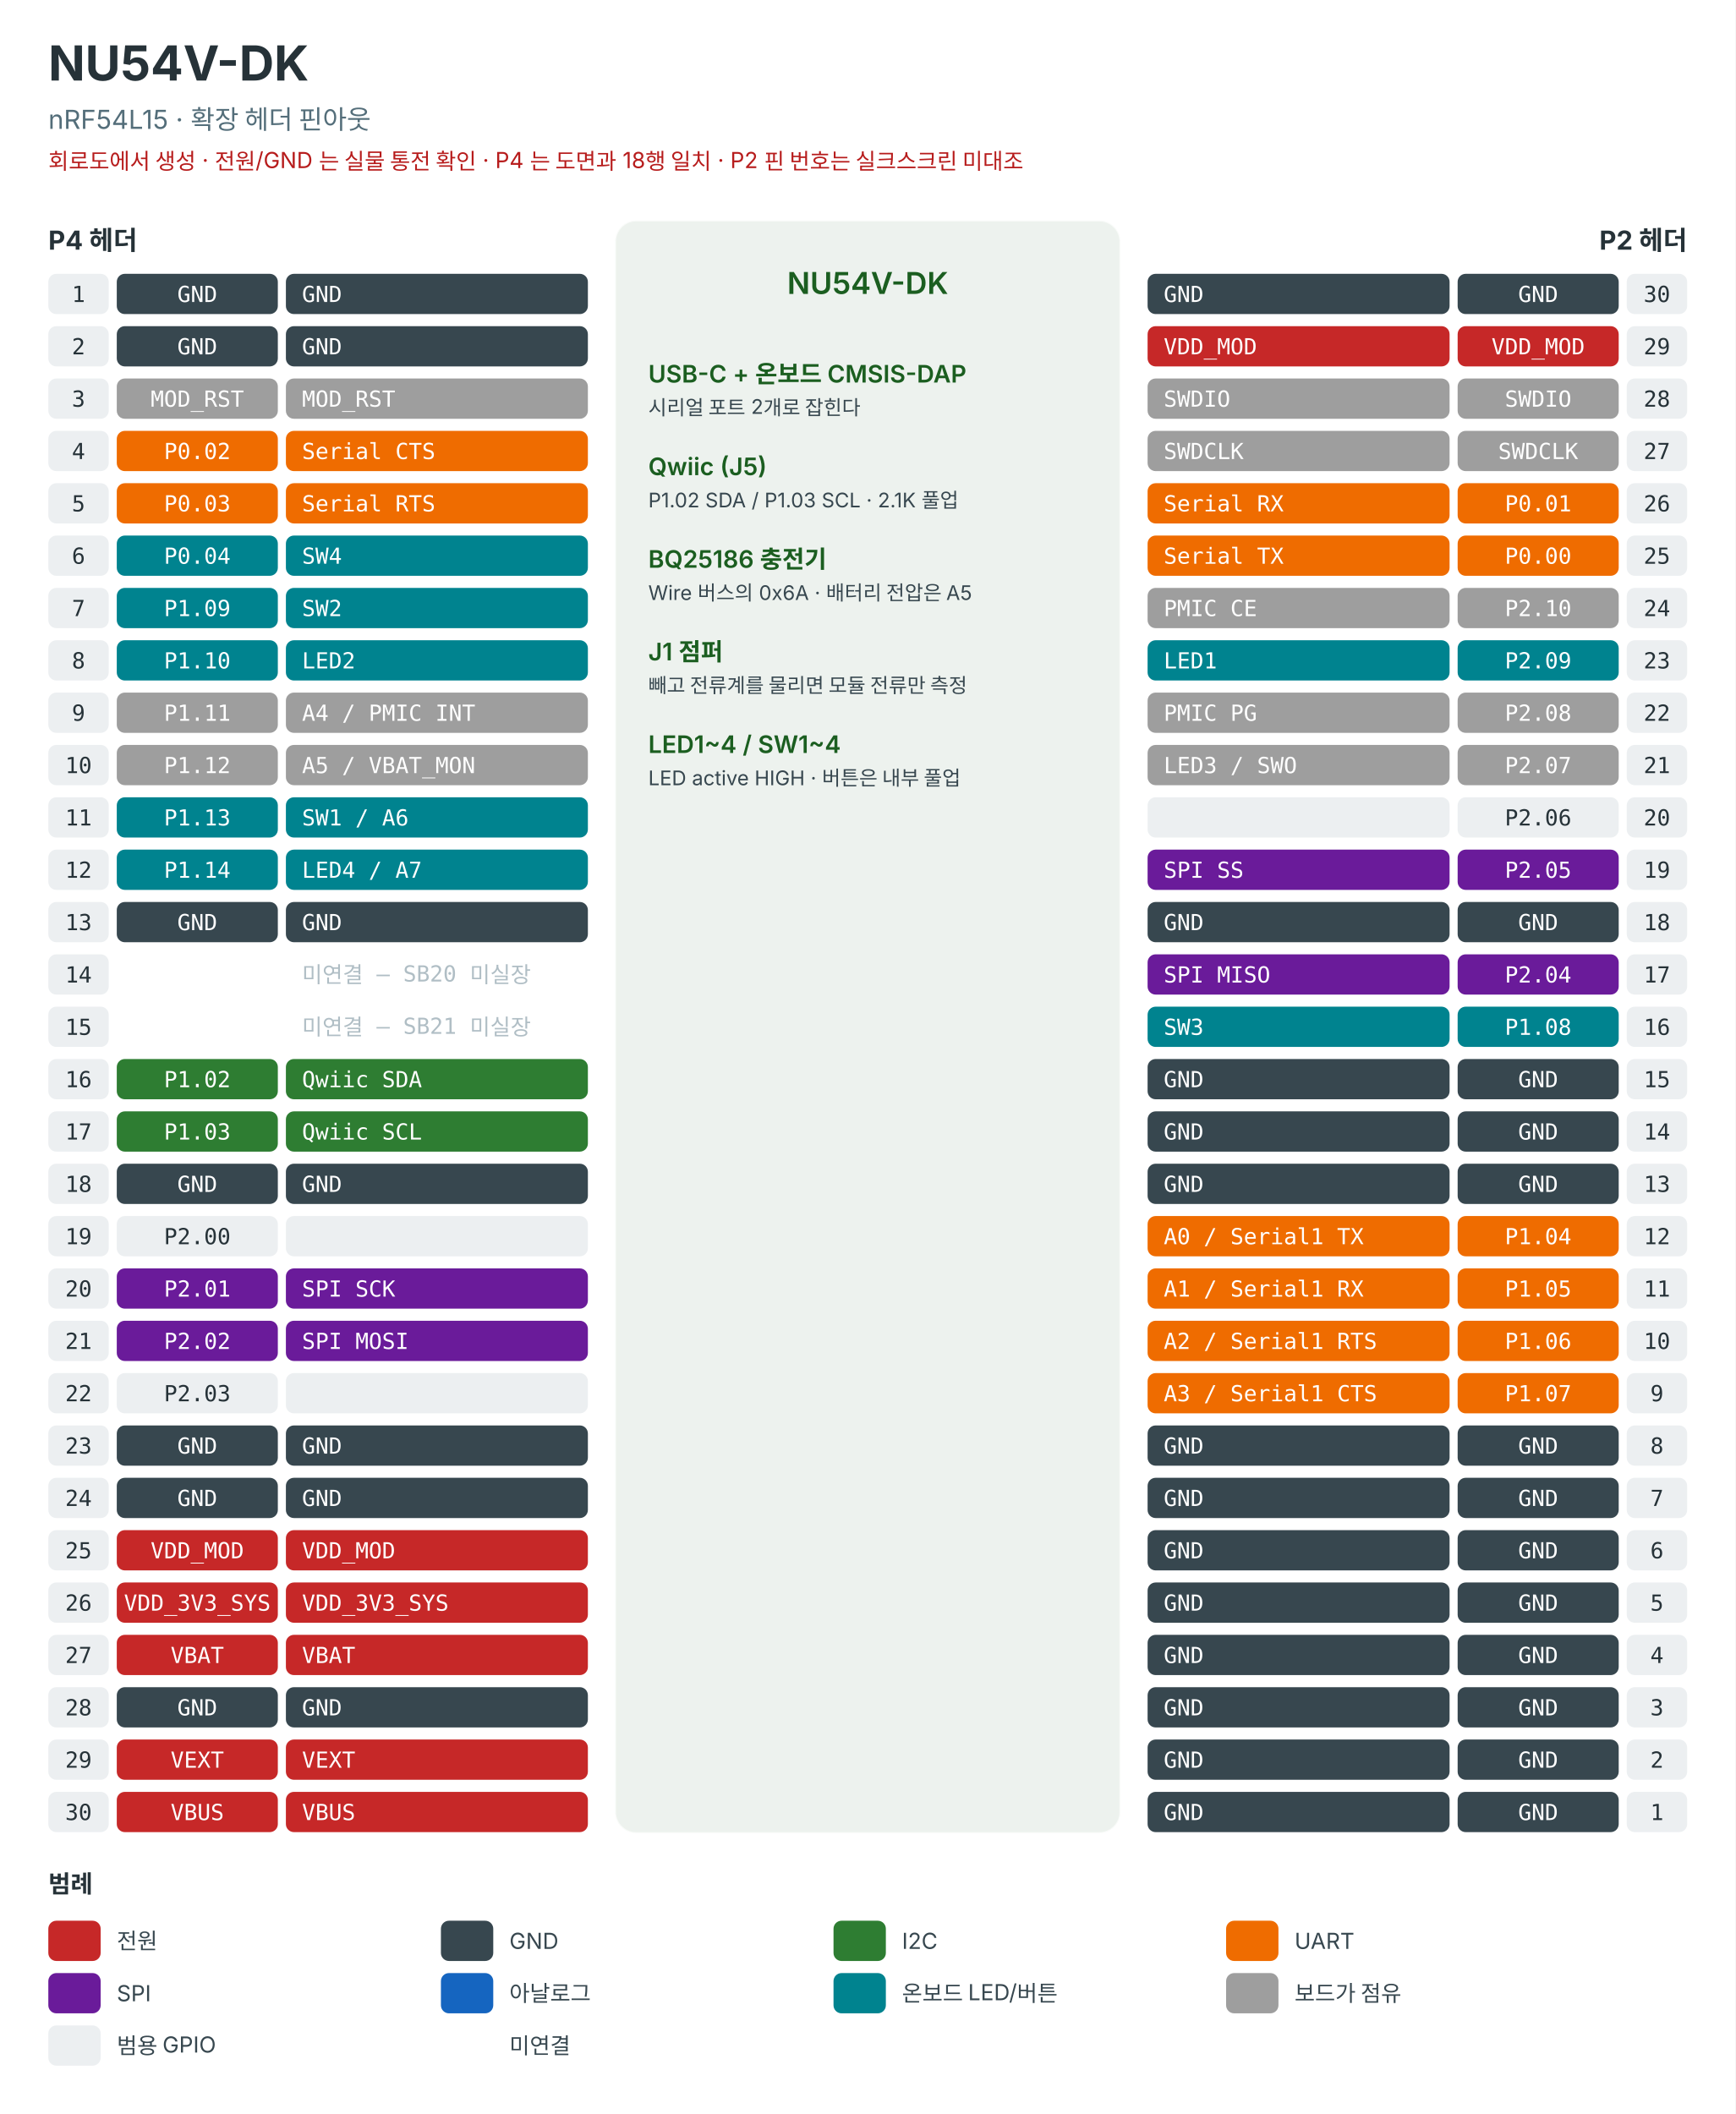
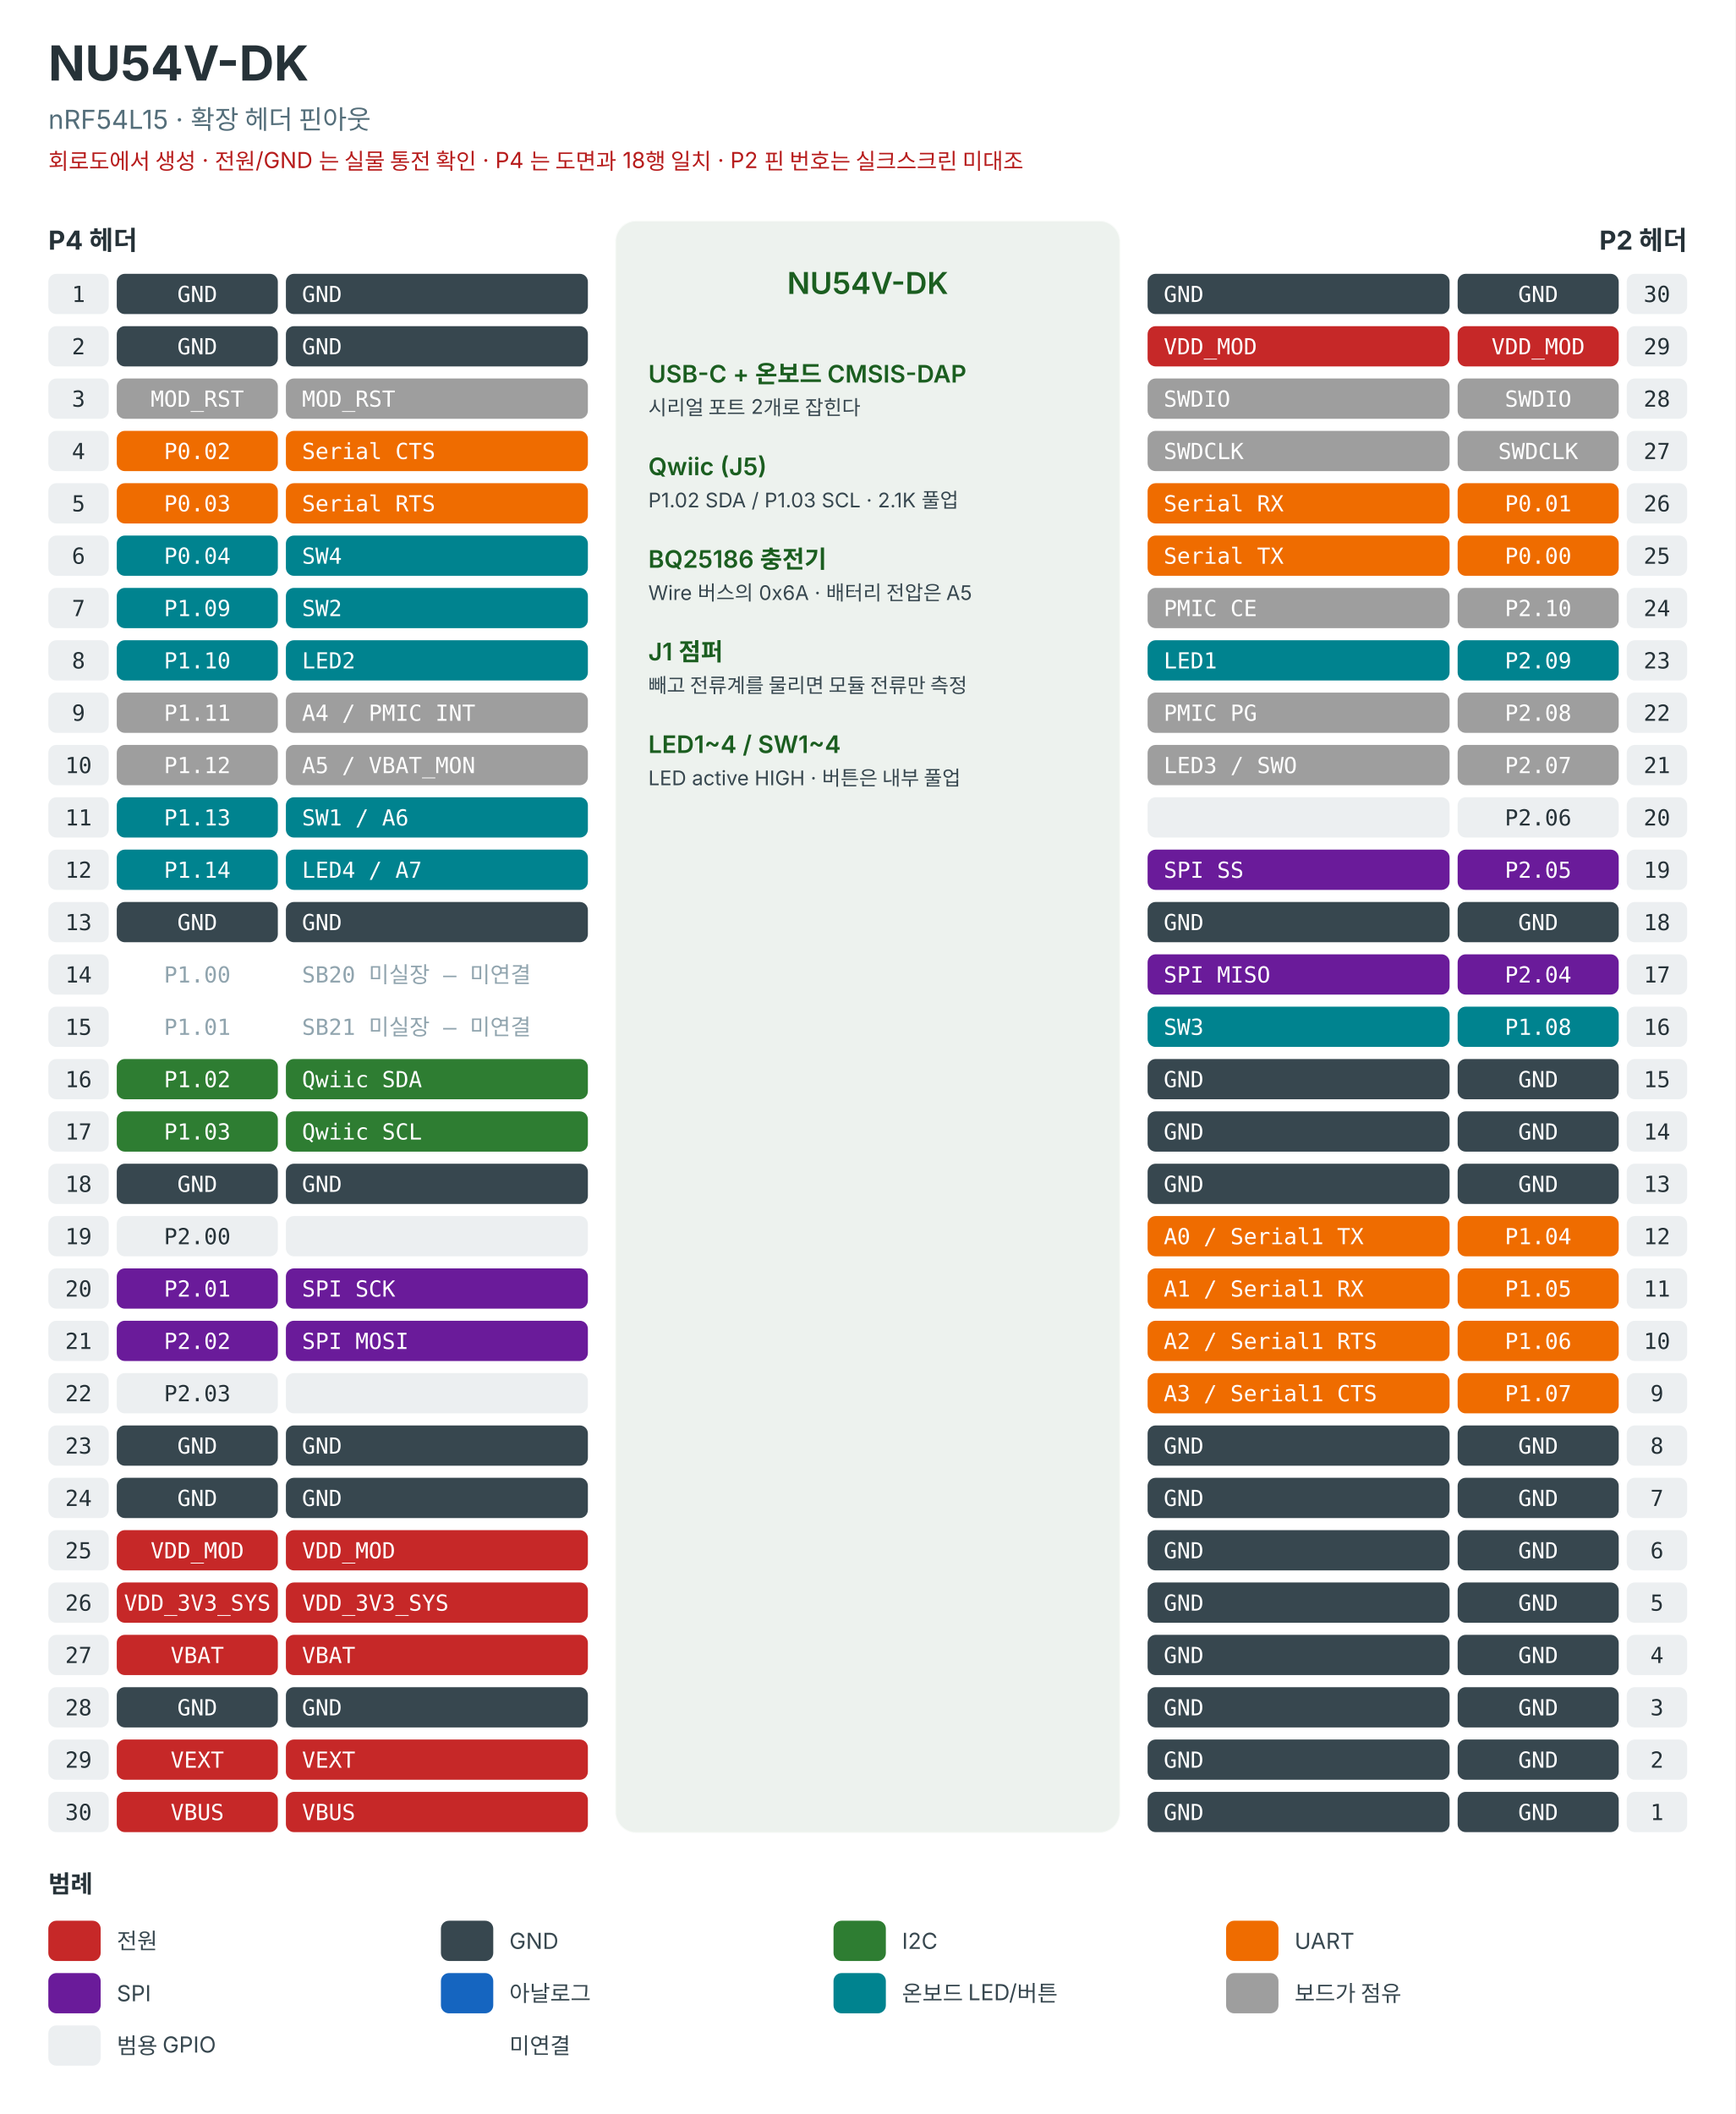
<svg xmlns="http://www.w3.org/2000/svg" width="862" height="1050" viewBox="0 0 862 1050" font-family="system-ui,-apple-system,sans-serif">
  <rect width="862" height="1050" fill="#ffffff" />
  <text x="24" y="40" font-size="24" font-weight="700" fill="#263238">NU54V-DK</text>
  <text x="24" y="64" font-size="13" fill="#546e7a">nRF54L15 · 확장 헤더 핀아웃</text>
  <text x="24" y="84" font-size="11" fill="#b71c1c">회로도에서 생성 · 전원/GND 는 실물 통전 확인 · P4 는 도면과 18행 일치 · P2 핀 번호는 실크스크린 미대조</text>
  <rect x="306" y="110" width="250" height="800" rx="10" fill="#1b5e20" opacity="0.08" stroke="#1b5e20" stroke-opacity="0.35" />
  <text x="431.0" y="146" text-anchor="middle" font-size="15" font-weight="600" fill="#1b5e20">NU54V-DK</text>
  <text x="322" y="190" font-size="12" font-weight="600" fill="#1b5e20">USB-C + 온보드 CMSIS-DAP</text>
  <text x="322" y="206" font-size="10" fill="#37474f">시리얼 포트 2개로 잡힌다</text>
  <text x="322" y="236" font-size="12" font-weight="600" fill="#1b5e20">Qwiic (J5)</text>
  <text x="322" y="252" font-size="10" fill="#37474f">P1.02 SDA / P1.03 SCL · 2.1K 풀업</text>
  <text x="322" y="282" font-size="12" font-weight="600" fill="#1b5e20">BQ25186 충전기</text>
  <text x="322" y="298" font-size="10" fill="#37474f">Wire 버스의 0x6A · 배터리 전압은 A5</text>
  <text x="322" y="328" font-size="12" font-weight="600" fill="#1b5e20">J1 점퍼</text>
  <text x="322" y="344" font-size="10" fill="#37474f">빼고 전류계를 물리면 모듈 전류만 측정</text>
  <text x="322" y="374" font-size="12" font-weight="600" fill="#1b5e20">LED1~4 / SW1~4</text>
  <text x="322" y="390" font-size="10" fill="#37474f">LED active HIGH · 버튼은 내부 풀업</text>
  <text x="24" y="124" text-anchor="start" font-size="13" font-weight="700" fill="#263238">P4 헤더</text>
  <rect x="24" y="136" width="30" height="20" rx="4" fill="#eceff1" />
  <text x="39.0" y="150.0" text-anchor="middle" font-family="ui-monospace,Menlo,Consolas,monospace" font-size="11" fill="#263238">1</text>
  <rect x="58" y="136" width="80" height="20" rx="4" fill="#37474f" />
  <text x="98.0" y="150.0" text-anchor="middle" font-family="ui-monospace,Menlo,Consolas,monospace" font-size="11" fill="#ffffff">GND</text>
  <rect x="142" y="136" width="150" height="20" rx="4" fill="#37474f" />
  <text x="150" y="150.0" text-anchor="start" font-family="ui-monospace,Menlo,Consolas,monospace" font-size="11" fill="#ffffff">GND</text>
  <rect x="24" y="162" width="30" height="20" rx="4" fill="#eceff1" />
  <text x="39.0" y="176.0" text-anchor="middle" font-family="ui-monospace,Menlo,Consolas,monospace" font-size="11" fill="#263238">2</text>
  <rect x="58" y="162" width="80" height="20" rx="4" fill="#37474f" />
  <text x="98.0" y="176.0" text-anchor="middle" font-family="ui-monospace,Menlo,Consolas,monospace" font-size="11" fill="#ffffff">GND</text>
  <rect x="142" y="162" width="150" height="20" rx="4" fill="#37474f" />
  <text x="150" y="176.0" text-anchor="start" font-family="ui-monospace,Menlo,Consolas,monospace" font-size="11" fill="#ffffff">GND</text>
  <rect x="24" y="188" width="30" height="20" rx="4" fill="#eceff1" />
  <text x="39.0" y="202.0" text-anchor="middle" font-family="ui-monospace,Menlo,Consolas,monospace" font-size="11" fill="#263238">3</text>
  <rect x="58" y="188" width="80" height="20" rx="4" fill="#9e9e9e" />
  <text x="98.0" y="202.0" text-anchor="middle" font-family="ui-monospace,Menlo,Consolas,monospace" font-size="11" fill="#ffffff">MOD_RST</text>
  <rect x="142" y="188" width="150" height="20" rx="4" fill="#9e9e9e" />
  <text x="150" y="202.0" text-anchor="start" font-family="ui-monospace,Menlo,Consolas,monospace" font-size="11" fill="#ffffff">MOD_RST</text>
  <rect x="24" y="214" width="30" height="20" rx="4" fill="#eceff1" />
  <text x="39.0" y="228.0" text-anchor="middle" font-family="ui-monospace,Menlo,Consolas,monospace" font-size="11" fill="#263238">4</text>
  <rect x="58" y="214" width="80" height="20" rx="4" fill="#ef6c00" />
  <text x="98.0" y="228.0" text-anchor="middle" font-family="ui-monospace,Menlo,Consolas,monospace" font-size="11" fill="#ffffff">P0.02</text>
  <rect x="142" y="214" width="150" height="20" rx="4" fill="#ef6c00" />
  <text x="150" y="228.0" text-anchor="start" font-family="ui-monospace,Menlo,Consolas,monospace" font-size="11" fill="#ffffff">Serial CTS</text>
  <rect x="24" y="240" width="30" height="20" rx="4" fill="#eceff1" />
  <text x="39.0" y="254.0" text-anchor="middle" font-family="ui-monospace,Menlo,Consolas,monospace" font-size="11" fill="#263238">5</text>
  <rect x="58" y="240" width="80" height="20" rx="4" fill="#ef6c00" />
  <text x="98.0" y="254.0" text-anchor="middle" font-family="ui-monospace,Menlo,Consolas,monospace" font-size="11" fill="#ffffff">P0.03</text>
  <rect x="142" y="240" width="150" height="20" rx="4" fill="#ef6c00" />
  <text x="150" y="254.0" text-anchor="start" font-family="ui-monospace,Menlo,Consolas,monospace" font-size="11" fill="#ffffff">Serial RTS</text>
  <rect x="24" y="266" width="30" height="20" rx="4" fill="#eceff1" />
  <text x="39.0" y="280.0" text-anchor="middle" font-family="ui-monospace,Menlo,Consolas,monospace" font-size="11" fill="#263238">6</text>
  <rect x="58" y="266" width="80" height="20" rx="4" fill="#00838f" />
  <text x="98.0" y="280.0" text-anchor="middle" font-family="ui-monospace,Menlo,Consolas,monospace" font-size="11" fill="#ffffff">P0.04</text>
  <rect x="142" y="266" width="150" height="20" rx="4" fill="#00838f" />
  <text x="150" y="280.0" text-anchor="start" font-family="ui-monospace,Menlo,Consolas,monospace" font-size="11" fill="#ffffff">SW4</text>
  <rect x="24" y="292" width="30" height="20" rx="4" fill="#eceff1" />
  <text x="39.0" y="306.0" text-anchor="middle" font-family="ui-monospace,Menlo,Consolas,monospace" font-size="11" fill="#263238">7</text>
  <rect x="58" y="292" width="80" height="20" rx="4" fill="#00838f" />
  <text x="98.0" y="306.0" text-anchor="middle" font-family="ui-monospace,Menlo,Consolas,monospace" font-size="11" fill="#ffffff">P1.09</text>
  <rect x="142" y="292" width="150" height="20" rx="4" fill="#00838f" />
  <text x="150" y="306.0" text-anchor="start" font-family="ui-monospace,Menlo,Consolas,monospace" font-size="11" fill="#ffffff">SW2</text>
  <rect x="24" y="318" width="30" height="20" rx="4" fill="#eceff1" />
  <text x="39.0" y="332.0" text-anchor="middle" font-family="ui-monospace,Menlo,Consolas,monospace" font-size="11" fill="#263238">8</text>
  <rect x="58" y="318" width="80" height="20" rx="4" fill="#00838f" />
  <text x="98.0" y="332.0" text-anchor="middle" font-family="ui-monospace,Menlo,Consolas,monospace" font-size="11" fill="#ffffff">P1.10</text>
  <rect x="142" y="318" width="150" height="20" rx="4" fill="#00838f" />
  <text x="150" y="332.0" text-anchor="start" font-family="ui-monospace,Menlo,Consolas,monospace" font-size="11" fill="#ffffff">LED2</text>
  <rect x="24" y="344" width="30" height="20" rx="4" fill="#eceff1" />
  <text x="39.0" y="358.0" text-anchor="middle" font-family="ui-monospace,Menlo,Consolas,monospace" font-size="11" fill="#263238">9</text>
  <rect x="58" y="344" width="80" height="20" rx="4" fill="#9e9e9e" />
  <text x="98.0" y="358.0" text-anchor="middle" font-family="ui-monospace,Menlo,Consolas,monospace" font-size="11" fill="#ffffff">P1.11</text>
  <rect x="142" y="344" width="150" height="20" rx="4" fill="#9e9e9e" />
  <text x="150" y="358.0" text-anchor="start" font-family="ui-monospace,Menlo,Consolas,monospace" font-size="11" fill="#ffffff">A4 / PMIC INT</text>
  <rect x="24" y="370" width="30" height="20" rx="4" fill="#eceff1" />
  <text x="39.0" y="384.0" text-anchor="middle" font-family="ui-monospace,Menlo,Consolas,monospace" font-size="11" fill="#263238">10</text>
  <rect x="58" y="370" width="80" height="20" rx="4" fill="#9e9e9e" />
  <text x="98.0" y="384.0" text-anchor="middle" font-family="ui-monospace,Menlo,Consolas,monospace" font-size="11" fill="#ffffff">P1.12</text>
  <rect x="142" y="370" width="150" height="20" rx="4" fill="#9e9e9e" />
  <text x="150" y="384.0" text-anchor="start" font-family="ui-monospace,Menlo,Consolas,monospace" font-size="11" fill="#ffffff">A5 / VBAT_MON</text>
  <rect x="24" y="396" width="30" height="20" rx="4" fill="#eceff1" />
  <text x="39.0" y="410.0" text-anchor="middle" font-family="ui-monospace,Menlo,Consolas,monospace" font-size="11" fill="#263238">11</text>
  <rect x="58" y="396" width="80" height="20" rx="4" fill="#00838f" />
  <text x="98.0" y="410.0" text-anchor="middle" font-family="ui-monospace,Menlo,Consolas,monospace" font-size="11" fill="#ffffff">P1.13</text>
  <rect x="142" y="396" width="150" height="20" rx="4" fill="#00838f" />
  <text x="150" y="410.0" text-anchor="start" font-family="ui-monospace,Menlo,Consolas,monospace" font-size="11" fill="#ffffff">SW1 / A6</text>
  <rect x="24" y="422" width="30" height="20" rx="4" fill="#eceff1" />
  <text x="39.0" y="436.0" text-anchor="middle" font-family="ui-monospace,Menlo,Consolas,monospace" font-size="11" fill="#263238">12</text>
  <rect x="58" y="422" width="80" height="20" rx="4" fill="#00838f" />
  <text x="98.0" y="436.0" text-anchor="middle" font-family="ui-monospace,Menlo,Consolas,monospace" font-size="11" fill="#ffffff">P1.14</text>
  <rect x="142" y="422" width="150" height="20" rx="4" fill="#00838f" />
  <text x="150" y="436.0" text-anchor="start" font-family="ui-monospace,Menlo,Consolas,monospace" font-size="11" fill="#ffffff">LED4 / A7</text>
  <rect x="24" y="448" width="30" height="20" rx="4" fill="#eceff1" />
  <text x="39.0" y="462.0" text-anchor="middle" font-family="ui-monospace,Menlo,Consolas,monospace" font-size="11" fill="#263238">13</text>
  <rect x="58" y="448" width="80" height="20" rx="4" fill="#37474f" />
  <text x="98.0" y="462.0" text-anchor="middle" font-family="ui-monospace,Menlo,Consolas,monospace" font-size="11" fill="#ffffff">GND</text>
  <rect x="142" y="448" width="150" height="20" rx="4" fill="#37474f" />
  <text x="150" y="462.0" text-anchor="start" font-family="ui-monospace,Menlo,Consolas,monospace" font-size="11" fill="#ffffff">GND</text>
  <rect x="24" y="474" width="30" height="20" rx="4" fill="#eceff1" />
  <text x="39.0" y="488.0" text-anchor="middle" font-family="ui-monospace,Menlo,Consolas,monospace" font-size="11" fill="#263238">14</text>
  <rect x="58" y="474" width="80" height="20" rx="4" fill="#ffffff" />
-   <text x="98.0" y="488.0" text-anchor="middle" font-family="ui-monospace,Menlo,Consolas,monospace" font-size="11" fill="#b0bec5" />
+   <text x="98.0" y="488.0" text-anchor="middle" font-family="ui-monospace,Menlo,Consolas,monospace" font-size="11" fill="#90a4ae">P1.00</text>
  <rect x="142" y="474" width="150" height="20" rx="4" fill="#ffffff" />
-   <text x="150" y="488.0" text-anchor="start" font-family="ui-monospace,Menlo,Consolas,monospace" font-size="11" fill="#b0bec5">미연결 — SB20 미실장</text>
+   <text x="150" y="488.0" text-anchor="start" font-family="ui-monospace,Menlo,Consolas,monospace" font-size="11" fill="#90a4ae">SB20 미실장 — 미연결</text>
  <rect x="24" y="500" width="30" height="20" rx="4" fill="#eceff1" />
  <text x="39.0" y="514.0" text-anchor="middle" font-family="ui-monospace,Menlo,Consolas,monospace" font-size="11" fill="#263238">15</text>
  <rect x="58" y="500" width="80" height="20" rx="4" fill="#ffffff" />
-   <text x="98.0" y="514.0" text-anchor="middle" font-family="ui-monospace,Menlo,Consolas,monospace" font-size="11" fill="#b0bec5" />
+   <text x="98.0" y="514.0" text-anchor="middle" font-family="ui-monospace,Menlo,Consolas,monospace" font-size="11" fill="#90a4ae">P1.01</text>
  <rect x="142" y="500" width="150" height="20" rx="4" fill="#ffffff" />
-   <text x="150" y="514.0" text-anchor="start" font-family="ui-monospace,Menlo,Consolas,monospace" font-size="11" fill="#b0bec5">미연결 — SB21 미실장</text>
+   <text x="150" y="514.0" text-anchor="start" font-family="ui-monospace,Menlo,Consolas,monospace" font-size="11" fill="#90a4ae">SB21 미실장 — 미연결</text>
  <rect x="24" y="526" width="30" height="20" rx="4" fill="#eceff1" />
  <text x="39.0" y="540.0" text-anchor="middle" font-family="ui-monospace,Menlo,Consolas,monospace" font-size="11" fill="#263238">16</text>
  <rect x="58" y="526" width="80" height="20" rx="4" fill="#2e7d32" />
  <text x="98.0" y="540.0" text-anchor="middle" font-family="ui-monospace,Menlo,Consolas,monospace" font-size="11" fill="#ffffff">P1.02</text>
  <rect x="142" y="526" width="150" height="20" rx="4" fill="#2e7d32" />
  <text x="150" y="540.0" text-anchor="start" font-family="ui-monospace,Menlo,Consolas,monospace" font-size="11" fill="#ffffff">Qwiic SDA</text>
  <rect x="24" y="552" width="30" height="20" rx="4" fill="#eceff1" />
  <text x="39.0" y="566.0" text-anchor="middle" font-family="ui-monospace,Menlo,Consolas,monospace" font-size="11" fill="#263238">17</text>
  <rect x="58" y="552" width="80" height="20" rx="4" fill="#2e7d32" />
  <text x="98.0" y="566.0" text-anchor="middle" font-family="ui-monospace,Menlo,Consolas,monospace" font-size="11" fill="#ffffff">P1.03</text>
  <rect x="142" y="552" width="150" height="20" rx="4" fill="#2e7d32" />
  <text x="150" y="566.0" text-anchor="start" font-family="ui-monospace,Menlo,Consolas,monospace" font-size="11" fill="#ffffff">Qwiic SCL</text>
  <rect x="24" y="578" width="30" height="20" rx="4" fill="#eceff1" />
  <text x="39.0" y="592.0" text-anchor="middle" font-family="ui-monospace,Menlo,Consolas,monospace" font-size="11" fill="#263238">18</text>
  <rect x="58" y="578" width="80" height="20" rx="4" fill="#37474f" />
  <text x="98.0" y="592.0" text-anchor="middle" font-family="ui-monospace,Menlo,Consolas,monospace" font-size="11" fill="#ffffff">GND</text>
  <rect x="142" y="578" width="150" height="20" rx="4" fill="#37474f" />
  <text x="150" y="592.0" text-anchor="start" font-family="ui-monospace,Menlo,Consolas,monospace" font-size="11" fill="#ffffff">GND</text>
  <rect x="24" y="604" width="30" height="20" rx="4" fill="#eceff1" />
  <text x="39.0" y="618.0" text-anchor="middle" font-family="ui-monospace,Menlo,Consolas,monospace" font-size="11" fill="#263238">19</text>
  <rect x="58" y="604" width="80" height="20" rx="4" fill="#eceff1" />
  <text x="98.0" y="618.0" text-anchor="middle" font-family="ui-monospace,Menlo,Consolas,monospace" font-size="11" fill="#263238">P2.00</text>
  <rect x="142" y="604" width="150" height="20" rx="4" fill="#eceff1" />
  <text x="150" y="618.0" text-anchor="start" font-family="ui-monospace,Menlo,Consolas,monospace" font-size="11" fill="#263238" />
  <rect x="24" y="630" width="30" height="20" rx="4" fill="#eceff1" />
  <text x="39.0" y="644.0" text-anchor="middle" font-family="ui-monospace,Menlo,Consolas,monospace" font-size="11" fill="#263238">20</text>
  <rect x="58" y="630" width="80" height="20" rx="4" fill="#6a1b9a" />
  <text x="98.0" y="644.0" text-anchor="middle" font-family="ui-monospace,Menlo,Consolas,monospace" font-size="11" fill="#ffffff">P2.01</text>
  <rect x="142" y="630" width="150" height="20" rx="4" fill="#6a1b9a" />
  <text x="150" y="644.0" text-anchor="start" font-family="ui-monospace,Menlo,Consolas,monospace" font-size="11" fill="#ffffff">SPI SCK</text>
  <rect x="24" y="656" width="30" height="20" rx="4" fill="#eceff1" />
  <text x="39.0" y="670.0" text-anchor="middle" font-family="ui-monospace,Menlo,Consolas,monospace" font-size="11" fill="#263238">21</text>
  <rect x="58" y="656" width="80" height="20" rx="4" fill="#6a1b9a" />
  <text x="98.0" y="670.0" text-anchor="middle" font-family="ui-monospace,Menlo,Consolas,monospace" font-size="11" fill="#ffffff">P2.02</text>
  <rect x="142" y="656" width="150" height="20" rx="4" fill="#6a1b9a" />
  <text x="150" y="670.0" text-anchor="start" font-family="ui-monospace,Menlo,Consolas,monospace" font-size="11" fill="#ffffff">SPI MOSI</text>
  <rect x="24" y="682" width="30" height="20" rx="4" fill="#eceff1" />
  <text x="39.0" y="696.0" text-anchor="middle" font-family="ui-monospace,Menlo,Consolas,monospace" font-size="11" fill="#263238">22</text>
  <rect x="58" y="682" width="80" height="20" rx="4" fill="#eceff1" />
  <text x="98.0" y="696.0" text-anchor="middle" font-family="ui-monospace,Menlo,Consolas,monospace" font-size="11" fill="#263238">P2.03</text>
  <rect x="142" y="682" width="150" height="20" rx="4" fill="#eceff1" />
  <text x="150" y="696.0" text-anchor="start" font-family="ui-monospace,Menlo,Consolas,monospace" font-size="11" fill="#263238" />
  <rect x="24" y="708" width="30" height="20" rx="4" fill="#eceff1" />
  <text x="39.0" y="722.0" text-anchor="middle" font-family="ui-monospace,Menlo,Consolas,monospace" font-size="11" fill="#263238">23</text>
  <rect x="58" y="708" width="80" height="20" rx="4" fill="#37474f" />
  <text x="98.0" y="722.0" text-anchor="middle" font-family="ui-monospace,Menlo,Consolas,monospace" font-size="11" fill="#ffffff">GND</text>
  <rect x="142" y="708" width="150" height="20" rx="4" fill="#37474f" />
  <text x="150" y="722.0" text-anchor="start" font-family="ui-monospace,Menlo,Consolas,monospace" font-size="11" fill="#ffffff">GND</text>
  <rect x="24" y="734" width="30" height="20" rx="4" fill="#eceff1" />
  <text x="39.0" y="748.0" text-anchor="middle" font-family="ui-monospace,Menlo,Consolas,monospace" font-size="11" fill="#263238">24</text>
  <rect x="58" y="734" width="80" height="20" rx="4" fill="#37474f" />
  <text x="98.0" y="748.0" text-anchor="middle" font-family="ui-monospace,Menlo,Consolas,monospace" font-size="11" fill="#ffffff">GND</text>
  <rect x="142" y="734" width="150" height="20" rx="4" fill="#37474f" />
  <text x="150" y="748.0" text-anchor="start" font-family="ui-monospace,Menlo,Consolas,monospace" font-size="11" fill="#ffffff">GND</text>
  <rect x="24" y="760" width="30" height="20" rx="4" fill="#eceff1" />
  <text x="39.0" y="774.0" text-anchor="middle" font-family="ui-monospace,Menlo,Consolas,monospace" font-size="11" fill="#263238">25</text>
  <rect x="58" y="760" width="80" height="20" rx="4" fill="#c62828" />
  <text x="98.0" y="774.0" text-anchor="middle" font-family="ui-monospace,Menlo,Consolas,monospace" font-size="11" fill="#ffffff">VDD_MOD</text>
  <rect x="142" y="760" width="150" height="20" rx="4" fill="#c62828" />
  <text x="150" y="774.0" text-anchor="start" font-family="ui-monospace,Menlo,Consolas,monospace" font-size="11" fill="#ffffff">VDD_MOD</text>
  <rect x="24" y="786" width="30" height="20" rx="4" fill="#eceff1" />
  <text x="39.0" y="800.0" text-anchor="middle" font-family="ui-monospace,Menlo,Consolas,monospace" font-size="11" fill="#263238">26</text>
  <rect x="58" y="786" width="80" height="20" rx="4" fill="#c62828" />
  <text x="98.0" y="800.0" text-anchor="middle" font-family="ui-monospace,Menlo,Consolas,monospace" font-size="11" fill="#ffffff">VDD_3V3_SYS</text>
  <rect x="142" y="786" width="150" height="20" rx="4" fill="#c62828" />
  <text x="150" y="800.0" text-anchor="start" font-family="ui-monospace,Menlo,Consolas,monospace" font-size="11" fill="#ffffff">VDD_3V3_SYS</text>
  <rect x="24" y="812" width="30" height="20" rx="4" fill="#eceff1" />
  <text x="39.0" y="826.0" text-anchor="middle" font-family="ui-monospace,Menlo,Consolas,monospace" font-size="11" fill="#263238">27</text>
  <rect x="58" y="812" width="80" height="20" rx="4" fill="#c62828" />
  <text x="98.0" y="826.0" text-anchor="middle" font-family="ui-monospace,Menlo,Consolas,monospace" font-size="11" fill="#ffffff">VBAT</text>
  <rect x="142" y="812" width="150" height="20" rx="4" fill="#c62828" />
  <text x="150" y="826.0" text-anchor="start" font-family="ui-monospace,Menlo,Consolas,monospace" font-size="11" fill="#ffffff">VBAT</text>
  <rect x="24" y="838" width="30" height="20" rx="4" fill="#eceff1" />
  <text x="39.0" y="852.0" text-anchor="middle" font-family="ui-monospace,Menlo,Consolas,monospace" font-size="11" fill="#263238">28</text>
  <rect x="58" y="838" width="80" height="20" rx="4" fill="#37474f" />
  <text x="98.0" y="852.0" text-anchor="middle" font-family="ui-monospace,Menlo,Consolas,monospace" font-size="11" fill="#ffffff">GND</text>
  <rect x="142" y="838" width="150" height="20" rx="4" fill="#37474f" />
  <text x="150" y="852.0" text-anchor="start" font-family="ui-monospace,Menlo,Consolas,monospace" font-size="11" fill="#ffffff">GND</text>
  <rect x="24" y="864" width="30" height="20" rx="4" fill="#eceff1" />
  <text x="39.0" y="878.0" text-anchor="middle" font-family="ui-monospace,Menlo,Consolas,monospace" font-size="11" fill="#263238">29</text>
  <rect x="58" y="864" width="80" height="20" rx="4" fill="#c62828" />
  <text x="98.0" y="878.0" text-anchor="middle" font-family="ui-monospace,Menlo,Consolas,monospace" font-size="11" fill="#ffffff">VEXT</text>
  <rect x="142" y="864" width="150" height="20" rx="4" fill="#c62828" />
  <text x="150" y="878.0" text-anchor="start" font-family="ui-monospace,Menlo,Consolas,monospace" font-size="11" fill="#ffffff">VEXT</text>
  <rect x="24" y="890" width="30" height="20" rx="4" fill="#eceff1" />
  <text x="39.0" y="904.0" text-anchor="middle" font-family="ui-monospace,Menlo,Consolas,monospace" font-size="11" fill="#263238">30</text>
  <rect x="58" y="890" width="80" height="20" rx="4" fill="#c62828" />
  <text x="98.0" y="904.0" text-anchor="middle" font-family="ui-monospace,Menlo,Consolas,monospace" font-size="11" fill="#ffffff">VBUS</text>
  <rect x="142" y="890" width="150" height="20" rx="4" fill="#c62828" />
  <text x="150" y="904.0" text-anchor="start" font-family="ui-monospace,Menlo,Consolas,monospace" font-size="11" fill="#ffffff">VBUS</text>
  <text x="838" y="124" text-anchor="end" font-size="13" font-weight="700" fill="#263238">P2 헤더</text>
  <rect x="808" y="136" width="30" height="20" rx="4" fill="#eceff1" />
  <text x="823.0" y="150.0" text-anchor="middle" font-family="ui-monospace,Menlo,Consolas,monospace" font-size="11" fill="#263238">30</text>
  <rect x="724" y="136" width="80" height="20" rx="4" fill="#37474f" />
  <text x="764.0" y="150.0" text-anchor="middle" font-family="ui-monospace,Menlo,Consolas,monospace" font-size="11" fill="#ffffff">GND</text>
  <rect x="570" y="136" width="150" height="20" rx="4" fill="#37474f" />
  <text x="578" y="150.0" text-anchor="start" font-family="ui-monospace,Menlo,Consolas,monospace" font-size="11" fill="#ffffff">GND</text>
  <rect x="808" y="162" width="30" height="20" rx="4" fill="#eceff1" />
  <text x="823.0" y="176.0" text-anchor="middle" font-family="ui-monospace,Menlo,Consolas,monospace" font-size="11" fill="#263238">29</text>
  <rect x="724" y="162" width="80" height="20" rx="4" fill="#c62828" />
  <text x="764.0" y="176.0" text-anchor="middle" font-family="ui-monospace,Menlo,Consolas,monospace" font-size="11" fill="#ffffff">VDD_MOD</text>
  <rect x="570" y="162" width="150" height="20" rx="4" fill="#c62828" />
  <text x="578" y="176.0" text-anchor="start" font-family="ui-monospace,Menlo,Consolas,monospace" font-size="11" fill="#ffffff">VDD_MOD</text>
  <rect x="808" y="188" width="30" height="20" rx="4" fill="#eceff1" />
  <text x="823.0" y="202.0" text-anchor="middle" font-family="ui-monospace,Menlo,Consolas,monospace" font-size="11" fill="#263238">28</text>
  <rect x="724" y="188" width="80" height="20" rx="4" fill="#9e9e9e" />
  <text x="764.0" y="202.0" text-anchor="middle" font-family="ui-monospace,Menlo,Consolas,monospace" font-size="11" fill="#ffffff">SWDIO</text>
  <rect x="570" y="188" width="150" height="20" rx="4" fill="#9e9e9e" />
  <text x="578" y="202.0" text-anchor="start" font-family="ui-monospace,Menlo,Consolas,monospace" font-size="11" fill="#ffffff">SWDIO</text>
  <rect x="808" y="214" width="30" height="20" rx="4" fill="#eceff1" />
  <text x="823.0" y="228.0" text-anchor="middle" font-family="ui-monospace,Menlo,Consolas,monospace" font-size="11" fill="#263238">27</text>
  <rect x="724" y="214" width="80" height="20" rx="4" fill="#9e9e9e" />
  <text x="764.0" y="228.0" text-anchor="middle" font-family="ui-monospace,Menlo,Consolas,monospace" font-size="11" fill="#ffffff">SWDCLK</text>
  <rect x="570" y="214" width="150" height="20" rx="4" fill="#9e9e9e" />
  <text x="578" y="228.0" text-anchor="start" font-family="ui-monospace,Menlo,Consolas,monospace" font-size="11" fill="#ffffff">SWDCLK</text>
  <rect x="808" y="240" width="30" height="20" rx="4" fill="#eceff1" />
  <text x="823.0" y="254.0" text-anchor="middle" font-family="ui-monospace,Menlo,Consolas,monospace" font-size="11" fill="#263238">26</text>
  <rect x="724" y="240" width="80" height="20" rx="4" fill="#ef6c00" />
  <text x="764.0" y="254.0" text-anchor="middle" font-family="ui-monospace,Menlo,Consolas,monospace" font-size="11" fill="#ffffff">P0.01</text>
  <rect x="570" y="240" width="150" height="20" rx="4" fill="#ef6c00" />
  <text x="578" y="254.0" text-anchor="start" font-family="ui-monospace,Menlo,Consolas,monospace" font-size="11" fill="#ffffff">Serial RX</text>
  <rect x="808" y="266" width="30" height="20" rx="4" fill="#eceff1" />
  <text x="823.0" y="280.0" text-anchor="middle" font-family="ui-monospace,Menlo,Consolas,monospace" font-size="11" fill="#263238">25</text>
  <rect x="724" y="266" width="80" height="20" rx="4" fill="#ef6c00" />
  <text x="764.0" y="280.0" text-anchor="middle" font-family="ui-monospace,Menlo,Consolas,monospace" font-size="11" fill="#ffffff">P0.00</text>
  <rect x="570" y="266" width="150" height="20" rx="4" fill="#ef6c00" />
  <text x="578" y="280.0" text-anchor="start" font-family="ui-monospace,Menlo,Consolas,monospace" font-size="11" fill="#ffffff">Serial TX</text>
  <rect x="808" y="292" width="30" height="20" rx="4" fill="#eceff1" />
  <text x="823.0" y="306.0" text-anchor="middle" font-family="ui-monospace,Menlo,Consolas,monospace" font-size="11" fill="#263238">24</text>
  <rect x="724" y="292" width="80" height="20" rx="4" fill="#9e9e9e" />
  <text x="764.0" y="306.0" text-anchor="middle" font-family="ui-monospace,Menlo,Consolas,monospace" font-size="11" fill="#ffffff">P2.10</text>
  <rect x="570" y="292" width="150" height="20" rx="4" fill="#9e9e9e" />
  <text x="578" y="306.0" text-anchor="start" font-family="ui-monospace,Menlo,Consolas,monospace" font-size="11" fill="#ffffff">PMIC CE</text>
  <rect x="808" y="318" width="30" height="20" rx="4" fill="#eceff1" />
  <text x="823.0" y="332.0" text-anchor="middle" font-family="ui-monospace,Menlo,Consolas,monospace" font-size="11" fill="#263238">23</text>
  <rect x="724" y="318" width="80" height="20" rx="4" fill="#00838f" />
  <text x="764.0" y="332.0" text-anchor="middle" font-family="ui-monospace,Menlo,Consolas,monospace" font-size="11" fill="#ffffff">P2.09</text>
  <rect x="570" y="318" width="150" height="20" rx="4" fill="#00838f" />
  <text x="578" y="332.0" text-anchor="start" font-family="ui-monospace,Menlo,Consolas,monospace" font-size="11" fill="#ffffff">LED1</text>
  <rect x="808" y="344" width="30" height="20" rx="4" fill="#eceff1" />
  <text x="823.0" y="358.0" text-anchor="middle" font-family="ui-monospace,Menlo,Consolas,monospace" font-size="11" fill="#263238">22</text>
  <rect x="724" y="344" width="80" height="20" rx="4" fill="#9e9e9e" />
  <text x="764.0" y="358.0" text-anchor="middle" font-family="ui-monospace,Menlo,Consolas,monospace" font-size="11" fill="#ffffff">P2.08</text>
  <rect x="570" y="344" width="150" height="20" rx="4" fill="#9e9e9e" />
  <text x="578" y="358.0" text-anchor="start" font-family="ui-monospace,Menlo,Consolas,monospace" font-size="11" fill="#ffffff">PMIC PG</text>
  <rect x="808" y="370" width="30" height="20" rx="4" fill="#eceff1" />
  <text x="823.0" y="384.0" text-anchor="middle" font-family="ui-monospace,Menlo,Consolas,monospace" font-size="11" fill="#263238">21</text>
  <rect x="724" y="370" width="80" height="20" rx="4" fill="#9e9e9e" />
  <text x="764.0" y="384.0" text-anchor="middle" font-family="ui-monospace,Menlo,Consolas,monospace" font-size="11" fill="#ffffff">P2.07</text>
  <rect x="570" y="370" width="150" height="20" rx="4" fill="#9e9e9e" />
  <text x="578" y="384.0" text-anchor="start" font-family="ui-monospace,Menlo,Consolas,monospace" font-size="11" fill="#ffffff">LED3 / SWO</text>
  <rect x="808" y="396" width="30" height="20" rx="4" fill="#eceff1" />
  <text x="823.0" y="410.0" text-anchor="middle" font-family="ui-monospace,Menlo,Consolas,monospace" font-size="11" fill="#263238">20</text>
  <rect x="724" y="396" width="80" height="20" rx="4" fill="#eceff1" />
  <text x="764.0" y="410.0" text-anchor="middle" font-family="ui-monospace,Menlo,Consolas,monospace" font-size="11" fill="#263238">P2.06</text>
  <rect x="570" y="396" width="150" height="20" rx="4" fill="#eceff1" />
  <text x="578" y="410.0" text-anchor="start" font-family="ui-monospace,Menlo,Consolas,monospace" font-size="11" fill="#263238" />
  <rect x="808" y="422" width="30" height="20" rx="4" fill="#eceff1" />
  <text x="823.0" y="436.0" text-anchor="middle" font-family="ui-monospace,Menlo,Consolas,monospace" font-size="11" fill="#263238">19</text>
  <rect x="724" y="422" width="80" height="20" rx="4" fill="#6a1b9a" />
  <text x="764.0" y="436.0" text-anchor="middle" font-family="ui-monospace,Menlo,Consolas,monospace" font-size="11" fill="#ffffff">P2.05</text>
  <rect x="570" y="422" width="150" height="20" rx="4" fill="#6a1b9a" />
  <text x="578" y="436.0" text-anchor="start" font-family="ui-monospace,Menlo,Consolas,monospace" font-size="11" fill="#ffffff">SPI SS</text>
  <rect x="808" y="448" width="30" height="20" rx="4" fill="#eceff1" />
  <text x="823.0" y="462.0" text-anchor="middle" font-family="ui-monospace,Menlo,Consolas,monospace" font-size="11" fill="#263238">18</text>
  <rect x="724" y="448" width="80" height="20" rx="4" fill="#37474f" />
  <text x="764.0" y="462.0" text-anchor="middle" font-family="ui-monospace,Menlo,Consolas,monospace" font-size="11" fill="#ffffff">GND</text>
  <rect x="570" y="448" width="150" height="20" rx="4" fill="#37474f" />
  <text x="578" y="462.0" text-anchor="start" font-family="ui-monospace,Menlo,Consolas,monospace" font-size="11" fill="#ffffff">GND</text>
  <rect x="808" y="474" width="30" height="20" rx="4" fill="#eceff1" />
  <text x="823.0" y="488.0" text-anchor="middle" font-family="ui-monospace,Menlo,Consolas,monospace" font-size="11" fill="#263238">17</text>
  <rect x="724" y="474" width="80" height="20" rx="4" fill="#6a1b9a" />
  <text x="764.0" y="488.0" text-anchor="middle" font-family="ui-monospace,Menlo,Consolas,monospace" font-size="11" fill="#ffffff">P2.04</text>
  <rect x="570" y="474" width="150" height="20" rx="4" fill="#6a1b9a" />
  <text x="578" y="488.0" text-anchor="start" font-family="ui-monospace,Menlo,Consolas,monospace" font-size="11" fill="#ffffff">SPI MISO</text>
  <rect x="808" y="500" width="30" height="20" rx="4" fill="#eceff1" />
  <text x="823.0" y="514.0" text-anchor="middle" font-family="ui-monospace,Menlo,Consolas,monospace" font-size="11" fill="#263238">16</text>
  <rect x="724" y="500" width="80" height="20" rx="4" fill="#00838f" />
  <text x="764.0" y="514.0" text-anchor="middle" font-family="ui-monospace,Menlo,Consolas,monospace" font-size="11" fill="#ffffff">P1.08</text>
  <rect x="570" y="500" width="150" height="20" rx="4" fill="#00838f" />
  <text x="578" y="514.0" text-anchor="start" font-family="ui-monospace,Menlo,Consolas,monospace" font-size="11" fill="#ffffff">SW3</text>
  <rect x="808" y="526" width="30" height="20" rx="4" fill="#eceff1" />
  <text x="823.0" y="540.0" text-anchor="middle" font-family="ui-monospace,Menlo,Consolas,monospace" font-size="11" fill="#263238">15</text>
  <rect x="724" y="526" width="80" height="20" rx="4" fill="#37474f" />
  <text x="764.0" y="540.0" text-anchor="middle" font-family="ui-monospace,Menlo,Consolas,monospace" font-size="11" fill="#ffffff">GND</text>
  <rect x="570" y="526" width="150" height="20" rx="4" fill="#37474f" />
  <text x="578" y="540.0" text-anchor="start" font-family="ui-monospace,Menlo,Consolas,monospace" font-size="11" fill="#ffffff">GND</text>
  <rect x="808" y="552" width="30" height="20" rx="4" fill="#eceff1" />
  <text x="823.0" y="566.0" text-anchor="middle" font-family="ui-monospace,Menlo,Consolas,monospace" font-size="11" fill="#263238">14</text>
  <rect x="724" y="552" width="80" height="20" rx="4" fill="#37474f" />
  <text x="764.0" y="566.0" text-anchor="middle" font-family="ui-monospace,Menlo,Consolas,monospace" font-size="11" fill="#ffffff">GND</text>
  <rect x="570" y="552" width="150" height="20" rx="4" fill="#37474f" />
  <text x="578" y="566.0" text-anchor="start" font-family="ui-monospace,Menlo,Consolas,monospace" font-size="11" fill="#ffffff">GND</text>
  <rect x="808" y="578" width="30" height="20" rx="4" fill="#eceff1" />
  <text x="823.0" y="592.0" text-anchor="middle" font-family="ui-monospace,Menlo,Consolas,monospace" font-size="11" fill="#263238">13</text>
  <rect x="724" y="578" width="80" height="20" rx="4" fill="#37474f" />
  <text x="764.0" y="592.0" text-anchor="middle" font-family="ui-monospace,Menlo,Consolas,monospace" font-size="11" fill="#ffffff">GND</text>
  <rect x="570" y="578" width="150" height="20" rx="4" fill="#37474f" />
  <text x="578" y="592.0" text-anchor="start" font-family="ui-monospace,Menlo,Consolas,monospace" font-size="11" fill="#ffffff">GND</text>
  <rect x="808" y="604" width="30" height="20" rx="4" fill="#eceff1" />
  <text x="823.0" y="618.0" text-anchor="middle" font-family="ui-monospace,Menlo,Consolas,monospace" font-size="11" fill="#263238">12</text>
  <rect x="724" y="604" width="80" height="20" rx="4" fill="#ef6c00" />
  <text x="764.0" y="618.0" text-anchor="middle" font-family="ui-monospace,Menlo,Consolas,monospace" font-size="11" fill="#ffffff">P1.04</text>
  <rect x="570" y="604" width="150" height="20" rx="4" fill="#ef6c00" />
  <text x="578" y="618.0" text-anchor="start" font-family="ui-monospace,Menlo,Consolas,monospace" font-size="11" fill="#ffffff">A0 / Serial1 TX</text>
  <rect x="808" y="630" width="30" height="20" rx="4" fill="#eceff1" />
  <text x="823.0" y="644.0" text-anchor="middle" font-family="ui-monospace,Menlo,Consolas,monospace" font-size="11" fill="#263238">11</text>
  <rect x="724" y="630" width="80" height="20" rx="4" fill="#ef6c00" />
  <text x="764.0" y="644.0" text-anchor="middle" font-family="ui-monospace,Menlo,Consolas,monospace" font-size="11" fill="#ffffff">P1.05</text>
  <rect x="570" y="630" width="150" height="20" rx="4" fill="#ef6c00" />
  <text x="578" y="644.0" text-anchor="start" font-family="ui-monospace,Menlo,Consolas,monospace" font-size="11" fill="#ffffff">A1 / Serial1 RX</text>
  <rect x="808" y="656" width="30" height="20" rx="4" fill="#eceff1" />
  <text x="823.0" y="670.0" text-anchor="middle" font-family="ui-monospace,Menlo,Consolas,monospace" font-size="11" fill="#263238">10</text>
  <rect x="724" y="656" width="80" height="20" rx="4" fill="#ef6c00" />
  <text x="764.0" y="670.0" text-anchor="middle" font-family="ui-monospace,Menlo,Consolas,monospace" font-size="11" fill="#ffffff">P1.06</text>
  <rect x="570" y="656" width="150" height="20" rx="4" fill="#ef6c00" />
  <text x="578" y="670.0" text-anchor="start" font-family="ui-monospace,Menlo,Consolas,monospace" font-size="11" fill="#ffffff">A2 / Serial1 RTS</text>
  <rect x="808" y="682" width="30" height="20" rx="4" fill="#eceff1" />
  <text x="823.0" y="696.0" text-anchor="middle" font-family="ui-monospace,Menlo,Consolas,monospace" font-size="11" fill="#263238">9</text>
  <rect x="724" y="682" width="80" height="20" rx="4" fill="#ef6c00" />
  <text x="764.0" y="696.0" text-anchor="middle" font-family="ui-monospace,Menlo,Consolas,monospace" font-size="11" fill="#ffffff">P1.07</text>
  <rect x="570" y="682" width="150" height="20" rx="4" fill="#ef6c00" />
  <text x="578" y="696.0" text-anchor="start" font-family="ui-monospace,Menlo,Consolas,monospace" font-size="11" fill="#ffffff">A3 / Serial1 CTS</text>
  <rect x="808" y="708" width="30" height="20" rx="4" fill="#eceff1" />
  <text x="823.0" y="722.0" text-anchor="middle" font-family="ui-monospace,Menlo,Consolas,monospace" font-size="11" fill="#263238">8</text>
  <rect x="724" y="708" width="80" height="20" rx="4" fill="#37474f" />
  <text x="764.0" y="722.0" text-anchor="middle" font-family="ui-monospace,Menlo,Consolas,monospace" font-size="11" fill="#ffffff">GND</text>
  <rect x="570" y="708" width="150" height="20" rx="4" fill="#37474f" />
  <text x="578" y="722.0" text-anchor="start" font-family="ui-monospace,Menlo,Consolas,monospace" font-size="11" fill="#ffffff">GND</text>
  <rect x="808" y="734" width="30" height="20" rx="4" fill="#eceff1" />
  <text x="823.0" y="748.0" text-anchor="middle" font-family="ui-monospace,Menlo,Consolas,monospace" font-size="11" fill="#263238">7</text>
  <rect x="724" y="734" width="80" height="20" rx="4" fill="#37474f" />
  <text x="764.0" y="748.0" text-anchor="middle" font-family="ui-monospace,Menlo,Consolas,monospace" font-size="11" fill="#ffffff">GND</text>
  <rect x="570" y="734" width="150" height="20" rx="4" fill="#37474f" />
  <text x="578" y="748.0" text-anchor="start" font-family="ui-monospace,Menlo,Consolas,monospace" font-size="11" fill="#ffffff">GND</text>
  <rect x="808" y="760" width="30" height="20" rx="4" fill="#eceff1" />
  <text x="823.0" y="774.0" text-anchor="middle" font-family="ui-monospace,Menlo,Consolas,monospace" font-size="11" fill="#263238">6</text>
  <rect x="724" y="760" width="80" height="20" rx="4" fill="#37474f" />
  <text x="764.0" y="774.0" text-anchor="middle" font-family="ui-monospace,Menlo,Consolas,monospace" font-size="11" fill="#ffffff">GND</text>
  <rect x="570" y="760" width="150" height="20" rx="4" fill="#37474f" />
  <text x="578" y="774.0" text-anchor="start" font-family="ui-monospace,Menlo,Consolas,monospace" font-size="11" fill="#ffffff">GND</text>
  <rect x="808" y="786" width="30" height="20" rx="4" fill="#eceff1" />
  <text x="823.0" y="800.0" text-anchor="middle" font-family="ui-monospace,Menlo,Consolas,monospace" font-size="11" fill="#263238">5</text>
  <rect x="724" y="786" width="80" height="20" rx="4" fill="#37474f" />
  <text x="764.0" y="800.0" text-anchor="middle" font-family="ui-monospace,Menlo,Consolas,monospace" font-size="11" fill="#ffffff">GND</text>
  <rect x="570" y="786" width="150" height="20" rx="4" fill="#37474f" />
  <text x="578" y="800.0" text-anchor="start" font-family="ui-monospace,Menlo,Consolas,monospace" font-size="11" fill="#ffffff">GND</text>
  <rect x="808" y="812" width="30" height="20" rx="4" fill="#eceff1" />
  <text x="823.0" y="826.0" text-anchor="middle" font-family="ui-monospace,Menlo,Consolas,monospace" font-size="11" fill="#263238">4</text>
  <rect x="724" y="812" width="80" height="20" rx="4" fill="#37474f" />
  <text x="764.0" y="826.0" text-anchor="middle" font-family="ui-monospace,Menlo,Consolas,monospace" font-size="11" fill="#ffffff">GND</text>
  <rect x="570" y="812" width="150" height="20" rx="4" fill="#37474f" />
  <text x="578" y="826.0" text-anchor="start" font-family="ui-monospace,Menlo,Consolas,monospace" font-size="11" fill="#ffffff">GND</text>
  <rect x="808" y="838" width="30" height="20" rx="4" fill="#eceff1" />
  <text x="823.0" y="852.0" text-anchor="middle" font-family="ui-monospace,Menlo,Consolas,monospace" font-size="11" fill="#263238">3</text>
  <rect x="724" y="838" width="80" height="20" rx="4" fill="#37474f" />
  <text x="764.0" y="852.0" text-anchor="middle" font-family="ui-monospace,Menlo,Consolas,monospace" font-size="11" fill="#ffffff">GND</text>
  <rect x="570" y="838" width="150" height="20" rx="4" fill="#37474f" />
  <text x="578" y="852.0" text-anchor="start" font-family="ui-monospace,Menlo,Consolas,monospace" font-size="11" fill="#ffffff">GND</text>
  <rect x="808" y="864" width="30" height="20" rx="4" fill="#eceff1" />
  <text x="823.0" y="878.0" text-anchor="middle" font-family="ui-monospace,Menlo,Consolas,monospace" font-size="11" fill="#263238">2</text>
  <rect x="724" y="864" width="80" height="20" rx="4" fill="#37474f" />
  <text x="764.0" y="878.0" text-anchor="middle" font-family="ui-monospace,Menlo,Consolas,monospace" font-size="11" fill="#ffffff">GND</text>
  <rect x="570" y="864" width="150" height="20" rx="4" fill="#37474f" />
  <text x="578" y="878.0" text-anchor="start" font-family="ui-monospace,Menlo,Consolas,monospace" font-size="11" fill="#ffffff">GND</text>
  <rect x="808" y="890" width="30" height="20" rx="4" fill="#eceff1" />
  <text x="823.0" y="904.0" text-anchor="middle" font-family="ui-monospace,Menlo,Consolas,monospace" font-size="11" fill="#263238">1</text>
  <rect x="724" y="890" width="80" height="20" rx="4" fill="#37474f" />
  <text x="764.0" y="904.0" text-anchor="middle" font-family="ui-monospace,Menlo,Consolas,monospace" font-size="11" fill="#ffffff">GND</text>
  <rect x="570" y="890" width="150" height="20" rx="4" fill="#37474f" />
  <text x="578" y="904.0" text-anchor="start" font-family="ui-monospace,Menlo,Consolas,monospace" font-size="11" fill="#ffffff">GND</text>
  <text x="24" y="940" font-size="12" font-weight="700" fill="#263238">범례</text>
  <rect x="24" y="954" width="26" height="20" rx="4" fill="#c62828" />
  <text x="37.0" y="968.0" text-anchor="middle" font-family="ui-monospace,Menlo,Consolas,monospace" font-size="11" fill="#ffffff" />
  <text x="58" y="968" font-size="11" fill="#37474f">전원</text>
  <rect x="219" y="954" width="26" height="20" rx="4" fill="#37474f" />
  <text x="232.0" y="968.0" text-anchor="middle" font-family="ui-monospace,Menlo,Consolas,monospace" font-size="11" fill="#ffffff" />
  <text x="253" y="968" font-size="11" fill="#37474f">GND</text>
  <rect x="414" y="954" width="26" height="20" rx="4" fill="#2e7d32" />
  <text x="427.0" y="968.0" text-anchor="middle" font-family="ui-monospace,Menlo,Consolas,monospace" font-size="11" fill="#ffffff" />
  <text x="448" y="968" font-size="11" fill="#37474f">I2C</text>
  <rect x="609" y="954" width="26" height="20" rx="4" fill="#ef6c00" />
  <text x="622.0" y="968.0" text-anchor="middle" font-family="ui-monospace,Menlo,Consolas,monospace" font-size="11" fill="#ffffff" />
  <text x="643" y="968" font-size="11" fill="#37474f">UART</text>
  <rect x="24" y="980" width="26" height="20" rx="4" fill="#6a1b9a" />
  <text x="37.0" y="994.0" text-anchor="middle" font-family="ui-monospace,Menlo,Consolas,monospace" font-size="11" fill="#ffffff" />
  <text x="58" y="994" font-size="11" fill="#37474f">SPI</text>
  <rect x="219" y="980" width="26" height="20" rx="4" fill="#1565c0" />
  <text x="232.0" y="994.0" text-anchor="middle" font-family="ui-monospace,Menlo,Consolas,monospace" font-size="11" fill="#ffffff" />
  <text x="253" y="994" font-size="11" fill="#37474f">아날로그</text>
  <rect x="414" y="980" width="26" height="20" rx="4" fill="#00838f" />
  <text x="427.0" y="994.0" text-anchor="middle" font-family="ui-monospace,Menlo,Consolas,monospace" font-size="11" fill="#ffffff" />
  <text x="448" y="994" font-size="11" fill="#37474f">온보드 LED/버튼</text>
  <rect x="609" y="980" width="26" height="20" rx="4" fill="#9e9e9e" />
  <text x="622.0" y="994.0" text-anchor="middle" font-family="ui-monospace,Menlo,Consolas,monospace" font-size="11" fill="#ffffff" />
  <text x="643" y="994" font-size="11" fill="#37474f">보드가 점유</text>
  <rect x="24" y="1006" width="26" height="20" rx="4" fill="#eceff1" />
  <text x="37.0" y="1020.0" text-anchor="middle" font-family="ui-monospace,Menlo,Consolas,monospace" font-size="11" fill="#263238" />
  <text x="58" y="1020" font-size="11" fill="#37474f">범용 GPIO</text>
  <rect x="219" y="1006" width="26" height="20" rx="4" fill="#ffffff" />
-   <text x="232.0" y="1020.0" text-anchor="middle" font-family="ui-monospace,Menlo,Consolas,monospace" font-size="11" fill="#b0bec5" />
+   <text x="232.0" y="1020.0" text-anchor="middle" font-family="ui-monospace,Menlo,Consolas,monospace" font-size="11" fill="#90a4ae" />
  <text x="253" y="1020" font-size="11" fill="#37474f">미연결</text>
</svg>
